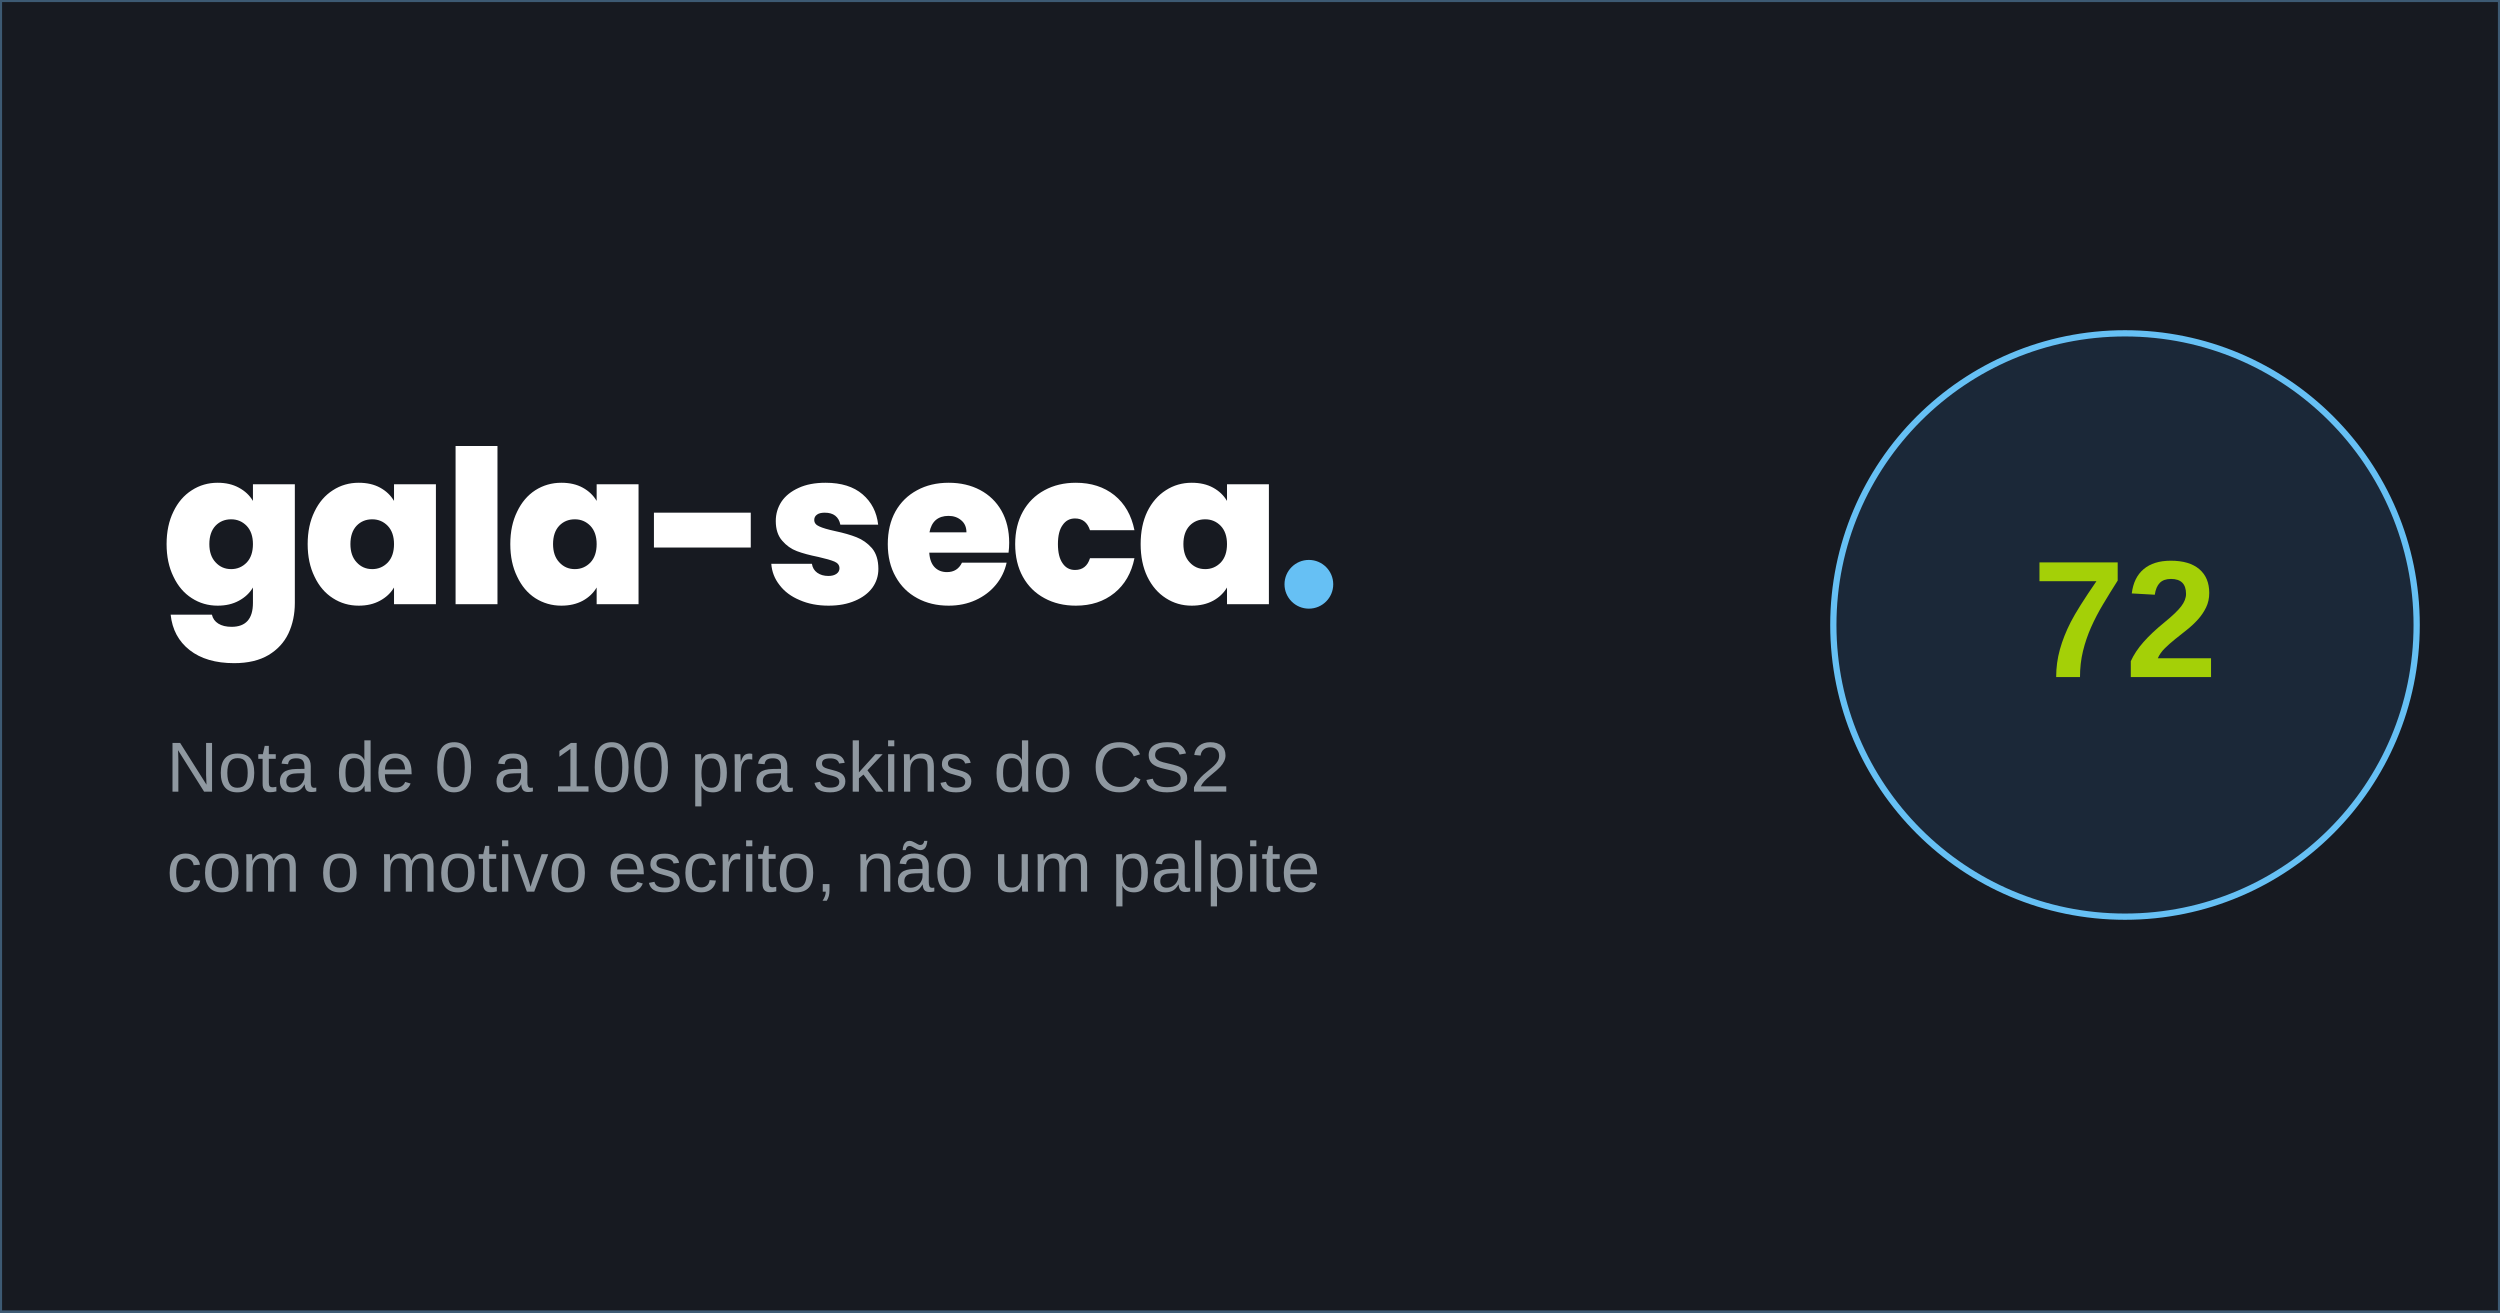
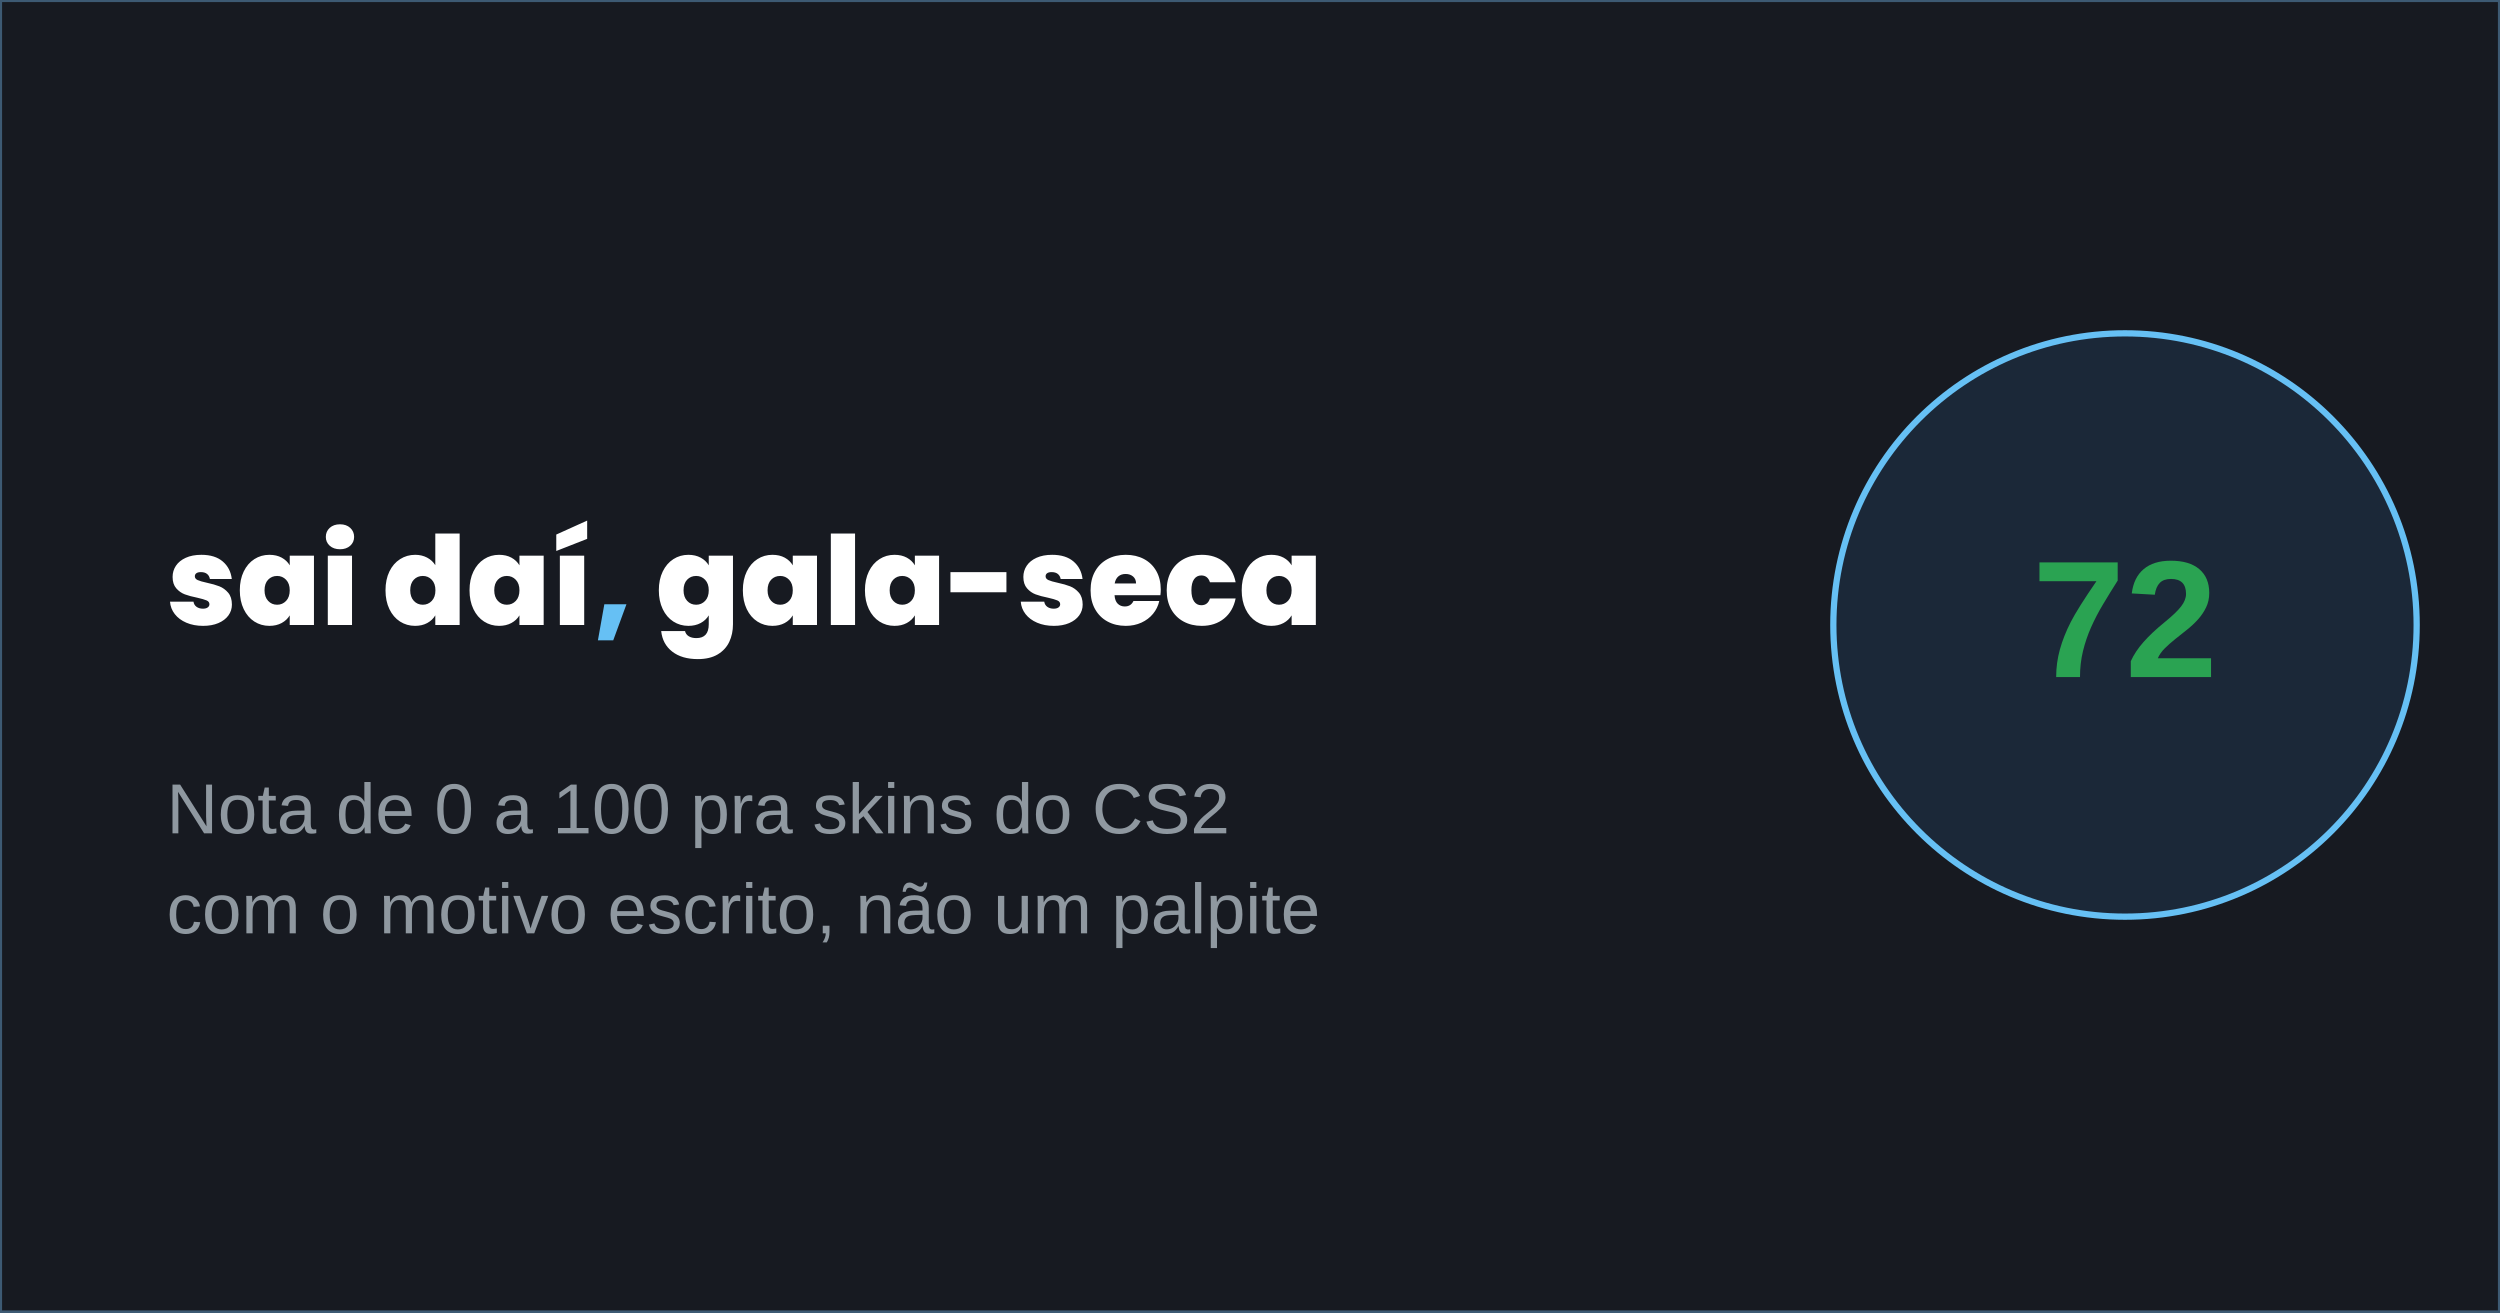
<svg xmlns="http://www.w3.org/2000/svg" viewBox="0 0 1200 630">
  <rect width="1200" height="630" fill="#171a21" />
  <rect x="0" y="0" width="1200" height="630" fill="none" stroke="#3d5a73" stroke-width="2" />
-   <g transform="translate(77.5 290) scale(1.026)">
-     <path d="M42.8 -48.3V-56.1H62.4V-0.6Q62.4 7.3 59.4 13.7Q56.4 20 50.1 23.8Q43.7 27.6 34 27.6Q21 27.6 13.2 21.5Q5.4 15.4 4.3 4.9H23.6Q24.2 7.6 26.6 9.1Q29 10.6 32.8 10.6Q42.8 10.6 42.8 -0.6V-7.8Q40.5 -3.9 36.2 -1.6Q32 0.7 26.3 0.7Q19.6 0.7 14.2 -2.8Q8.7 -6.3 5.6 -12.9Q2.4 -19.4 2.4 -28.1Q2.4 -36.8 5.6 -43.3Q8.7 -49.8 14.2 -53.3Q19.6 -56.8 26.3 -56.8Q32 -56.8 36.2 -54.5Q40.5 -52.2 42.8 -48.3ZM32.6 -39.7Q28.2 -39.7 25.3 -36.7Q22.4 -33.6 22.4 -28.1Q22.4 -22.7 25.3 -19.6Q28.2 -16.4 32.6 -16.4Q36.9 -16.4 39.9 -19.5Q42.8 -22.6 42.8 -28.1Q42.8 -33.5 39.9 -36.6Q36.9 -39.7 32.6 -39.7ZM92.3 -56.8Q98.1 -56.8 102.3 -54.5Q106.5 -52.2 108.8 -48.3V-56.1H128.4V0H108.8V-7.8Q106.5 -3.9 102.2 -1.6Q98 0.7 92.3 0.7Q85.6 0.7 80.2 -2.8Q74.7 -6.3 71.6 -12.9Q68.4 -19.4 68.4 -28.1Q68.4 -36.8 71.6 -43.3Q74.7 -49.8 80.2 -53.3Q85.6 -56.8 92.3 -56.8ZM98.6 -39.7Q94.2 -39.7 91.3 -36.7Q88.4 -33.6 88.4 -28.1Q88.4 -22.7 91.3 -19.6Q94.2 -16.4 98.6 -16.4Q102.9 -16.4 105.9 -19.5Q108.8 -22.6 108.8 -28.1Q108.8 -33.5 105.9 -36.6Q102.9 -39.7 98.6 -39.7ZM157.2 -74V0H137.6V-74ZM187.1 -56.8Q192.9 -56.8 197.1 -54.5Q201.3 -52.2 203.6 -48.3V-56.1H223.2V0H203.6V-7.8Q201.3 -3.9 197.1 -1.6Q192.8 0.7 187.1 0.7Q180.4 0.7 174.9 -2.8Q169.5 -6.3 166.4 -12.9Q163.2 -19.4 163.2 -28.1Q163.2 -36.8 166.4 -43.3Q169.5 -49.8 174.9 -53.3Q180.4 -56.8 187.1 -56.8ZM193.4 -39.7Q189 -39.7 186.1 -36.7Q183.2 -33.6 183.2 -28.1Q183.2 -22.7 186.1 -19.6Q189 -16.4 193.4 -16.4Q197.7 -16.4 200.7 -19.5Q203.6 -22.6 203.6 -28.1Q203.6 -33.5 200.7 -36.6Q197.7 -39.7 193.4 -39.7ZM275.7 -42.8V-26.5H230.4V-42.8ZM285.3 -18.9H304.3Q304.7 -16.2 306.8 -14.7Q308.9 -13.2 312 -13.2Q314.4 -13.2 315.8 -14.2Q317.2 -15.2 317.2 -16.8Q317.2 -18.9 314.9 -19.9Q312.6 -20.9 307.3 -22.1Q301.3 -23.3 297.3 -24.8Q293.3 -26.3 290.4 -29.7Q287.4 -33.1 287.4 -38.9Q287.4 -43.9 290.1 -48Q292.8 -52 298.1 -54.4Q303.3 -56.8 310.7 -56.8Q321.7 -56.8 328 -51.4Q334.3 -46 335.3 -37.2H317.6Q317.1 -39.9 315.2 -41.4Q313.4 -42.8 310.3 -42.8Q307.9 -42.8 306.7 -41.9Q305.4 -41 305.4 -39.4Q305.4 -37.4 307.7 -36.4Q310 -35.3 315.1 -34.2Q321.2 -32.9 325.2 -31.3Q329.3 -29.7 332.4 -26.2Q335.4 -22.6 335.4 -16.5Q335.4 -11.6 332.6 -7.7Q329.7 -3.8 324.5 -1.6Q319.2 0.7 312.1 0.7Q304.5 0.7 298.6 -1.9Q292.6 -4.4 289.2 -8.9Q285.7 -13.3 285.3 -18.9ZM396.3 -24.1H359.2Q359.5 -19.5 361.8 -17.2Q364 -15 367.5 -15Q372.4 -15 374.5 -19.4H395.4Q394.1 -13.6 390.4 -9.1Q386.6 -4.5 380.9 -1.9Q375.2 0.7 368.3 0.7Q360 0.7 353.6 -2.8Q347.1 -6.3 343.5 -12.8Q339.8 -19.3 339.8 -28.1Q339.8 -36.9 343.4 -43.4Q347 -49.8 353.5 -53.3Q359.9 -56.8 368.3 -56.8Q376.6 -56.8 383 -53.4Q389.4 -50 393 -43.7Q396.6 -37.3 396.6 -28.7Q396.6 -26.4 396.3 -24.1ZM376.6 -33.6Q376.6 -37.2 374.2 -39.2Q371.8 -41.3 368.2 -41.3Q364.6 -41.3 362.3 -39.4Q360 -37.4 359.3 -33.6ZM427.8 -56.8Q438.5 -56.8 445.8 -51Q453.1 -45.1 455.2 -34.6H434.4Q432.6 -40.1 427.4 -40.1Q423.7 -40.1 421.6 -37Q419.4 -34 419.4 -28.1Q419.4 -22.2 421.6 -19.1Q423.7 -16 427.4 -16Q432.7 -16 434.4 -21.5H455.2Q453.1 -11.1 445.8 -5.2Q438.5 0.7 427.8 0.7Q419.5 0.7 413.1 -2.8Q406.6 -6.3 403 -12.8Q399.4 -19.3 399.4 -28.1Q399.4 -36.8 403 -43.3Q406.6 -49.8 413.1 -53.3Q419.5 -56.8 427.8 -56.8ZM482 -56.8Q487.8 -56.8 492 -54.5Q496.2 -52.2 498.5 -48.3V-56.1H518.1V0H498.5V-7.8Q496.2 -3.9 492 -1.6Q487.7 0.7 482 0.7Q475.3 0.7 469.9 -2.8Q464.4 -6.3 461.2 -12.9Q458.1 -19.4 458.1 -28.1Q458.1 -36.8 461.2 -43.3Q464.4 -49.8 469.9 -53.3Q475.3 -56.8 482 -56.8ZM488.3 -39.7Q483.9 -39.7 481 -36.7Q478.1 -33.6 478.1 -28.1Q478.1 -22.7 481 -19.6Q483.9 -16.4 488.3 -16.4Q492.6 -16.4 495.6 -19.5Q498.5 -22.6 498.5 -28.1Q498.5 -33.5 495.6 -36.6Q492.6 -39.7 488.3 -39.7Z" fill="#ffffff" />
-     <circle cx="536.8" cy="-9.3" r="11.4" fill="#66c0f4" />
+   <g transform="translate(80 300) scale(0.059312)">
+     <path d="M27.0 -189.0H217.0Q221.0 -162.0 242.0 -147.0Q263.0 -132.0 294.0 -132.0Q318.0 -132.0 332.0 -142.0Q346.0 -152.0 346.0 -168.0Q346.0 -189.0 323.0 -199.0Q300.0 -209.0 247.0 -221.0Q187.0 -233.0 147.0 -248.0Q107.0 -263.0 77.5 -297.0Q48.0 -331.0 48.0 -389.0Q48.0 -439.0 75.0 -479.5Q102.0 -520.0 154.5 -544.0Q207.0 -568.0 281.0 -568.0Q391.0 -568.0 454.0 -514.0Q517.0 -460.0 527.0 -372.0H350.0Q345.0 -399.0 326.5 -413.5Q308.0 -428.0 277.0 -428.0Q253.0 -428.0 240.5 -419.0Q228.0 -410.0 228.0 -394.0Q228.0 -374.0 251.0 -363.5Q274.0 -353.0 325.0 -342.0Q386.0 -329.0 426.5 -313.0Q467.0 -297.0 497.5 -261.5Q528.0 -226.0 528.0 -165.0Q528.0 -116.0 499.5 -77.0Q471.0 -38.0 418.5 -15.5Q366.0 7.0 295.0 7.0Q219.0 7.0 159.5 -18.5Q100.0 -44.0 65.5 -88.5Q31.0 -133.0 27.0 -189.0Z M831.0 -568.0Q889.0 -568.0 931.0 -545.0Q973.0 -522.0 996.0 -483.0V-561.0H1192.0V0.0H996.0V-78.0Q973.0 -39.0 930.5 -16.0Q888.0 7.0 831.0 7.0Q764.0 7.0 709.5 -28.0Q655.0 -63.0 623.5 -128.5Q592.0 -194.0 592.0 -281.0Q592.0 -368.0 623.5 -433.0Q655.0 -498.0 709.5 -533.0Q764.0 -568.0 831.0 -568.0ZM894.0 -397.0Q850.0 -397.0 821.0 -366.5Q792.0 -336.0 792.0 -281.0Q792.0 -227.0 821.0 -195.5Q850.0 -164.0 894.0 -164.0Q937.0 -164.0 966.5 -195.0Q996.0 -226.0 996.0 -281.0Q996.0 -335.0 966.5 -366.0Q937.0 -397.0 894.0 -397.0Z M1288.0 -713.0Q1288.0 -757.0 1319.5 -786.0Q1351.0 -815.0 1403.0 -815.0Q1454.0 -815.0 1485.5 -786.0Q1517.0 -757.0 1517.0 -713.0Q1517.0 -670.0 1485.5 -641.5Q1454.0 -613.0 1403.0 -613.0Q1351.0 -613.0 1319.5 -641.5Q1288.0 -670.0 1288.0 -713.0ZM1500.0 -561.0V0.0H1304.0V-561.0Z M2011.0 -568.0Q2065.0 -568.0 2107.5 -545.5Q2150.0 -523.0 2174.0 -484.0V-740.0H2371.0V0.0H2174.0V-78.0Q2151.0 -39.0 2109.0 -16.0Q2067.0 7.0 2010.0 7.0Q1943.0 7.0 1888.5 -28.0Q1834.0 -63.0 1802.5 -128.5Q1771.0 -194.0 1771.0 -281.0Q1771.0 -368.0 1802.5 -433.0Q1834.0 -498.0 1889.0 -533.0Q1944.0 -568.0 2011.0 -568.0ZM2073.0 -397.0Q2029.0 -397.0 2000.0 -366.5Q1971.0 -336.0 1971.0 -281.0Q1971.0 -227.0 2000.0 -195.5Q2029.0 -164.0 2073.0 -164.0Q2116.0 -164.0 2145.5 -195.0Q2175.0 -226.0 2175.0 -281.0Q2175.0 -335.0 2145.5 -366.0Q2116.0 -397.0 2073.0 -397.0Z M2690.0 -568.0Q2748.0 -568.0 2790.0 -545.0Q2832.0 -522.0 2855.0 -483.0V-561.0H3051.0V0.0H2855.0V-78.0Q2832.0 -39.0 2789.5 -16.0Q2747.0 7.0 2690.0 7.0Q2623.0 7.0 2568.5 -28.0Q2514.0 -63.0 2482.5 -128.5Q2451.0 -194.0 2451.0 -281.0Q2451.0 -368.0 2482.5 -433.0Q2514.0 -498.0 2568.5 -533.0Q2623.0 -568.0 2690.0 -568.0ZM2753.0 -397.0Q2709.0 -397.0 2680.0 -366.5Q2651.0 -336.0 2651.0 -281.0Q2651.0 -227.0 2680.0 -195.5Q2709.0 -164.0 2753.0 -164.0Q2796.0 -164.0 2825.5 -195.0Q2855.0 -226.0 2855.0 -281.0Q2855.0 -335.0 2825.5 -366.0Q2796.0 -397.0 2753.0 -397.0Z M3379.0 -561.0V0.0H3182.0V-561.0ZM3403.0 -697.0 3153.0 -599.0V-732.0L3403.0 -845.0Z M4387.0 -483.0V-561.0H4583.0V-6.0Q4583.0 73.0 4553.0 136.5Q4523.0 200.0 4459.5 238.0Q4396.0 276.0 4299.0 276.0Q4169.0 276.0 4091.0 215.0Q4013.0 154.0 4002.0 49.0H4195.0Q4201.0 76.0 4225.0 91.0Q4249.0 106.0 4287.0 106.0Q4387.0 106.0 4387.0 -6.0V-78.0Q4364.0 -39.0 4321.5 -16.0Q4279.0 7.0 4222.0 7.0Q4155.0 7.0 4100.5 -28.0Q4046.0 -63.0 4014.5 -128.5Q3983.0 -194.0 3983.0 -281.0Q3983.0 -368.0 4014.5 -433.0Q4046.0 -498.0 4100.5 -533.0Q4155.0 -568.0 4222.0 -568.0Q4279.0 -568.0 4321.5 -545.0Q4364.0 -522.0 4387.0 -483.0ZM4285.0 -397.0Q4241.0 -397.0 4212.0 -366.5Q4183.0 -336.0 4183.0 -281.0Q4183.0 -227.0 4212.0 -195.5Q4241.0 -164.0 4285.0 -164.0Q4328.0 -164.0 4357.5 -195.0Q4387.0 -226.0 4387.0 -281.0Q4387.0 -335.0 4357.5 -366.0Q4328.0 -397.0 4285.0 -397.0Z M4902.0 -568.0Q4960.0 -568.0 5002.0 -545.0Q5044.0 -522.0 5067.0 -483.0V-561.0H5263.0V0.0H5067.0V-78.0Q5044.0 -39.0 5001.5 -16.0Q4959.0 7.0 4902.0 7.0Q4835.0 7.0 4780.5 -28.0Q4726.0 -63.0 4694.5 -128.5Q4663.0 -194.0 4663.0 -281.0Q4663.0 -368.0 4694.5 -433.0Q4726.0 -498.0 4780.5 -533.0Q4835.0 -568.0 4902.0 -568.0ZM4965.0 -397.0Q4921.0 -397.0 4892.0 -366.5Q4863.0 -336.0 4863.0 -281.0Q4863.0 -227.0 4892.0 -195.5Q4921.0 -164.0 4965.0 -164.0Q5008.0 -164.0 5037.5 -195.0Q5067.0 -226.0 5067.0 -281.0Q5067.0 -335.0 5037.5 -366.0Q5008.0 -397.0 4965.0 -397.0Z M5571.0 -740.0V0.0H5375.0V-740.0Z M5890.0 -568.0Q5948.0 -568.0 5990.0 -545.0Q6032.0 -522.0 6055.0 -483.0V-561.0H6251.0V0.0H6055.0V-78.0Q6032.0 -39.0 5989.5 -16.0Q5947.0 7.0 5890.0 7.0Q5823.0 7.0 5768.5 -28.0Q5714.0 -63.0 5682.5 -128.5Q5651.0 -194.0 5651.0 -281.0Q5651.0 -368.0 5682.5 -433.0Q5714.0 -498.0 5768.5 -533.0Q5823.0 -568.0 5890.0 -568.0ZM5953.0 -397.0Q5909.0 -397.0 5880.0 -366.5Q5851.0 -336.0 5851.0 -281.0Q5851.0 -227.0 5880.0 -195.5Q5909.0 -164.0 5953.0 -164.0Q5996.0 -164.0 6025.5 -195.0Q6055.0 -226.0 6055.0 -281.0Q6055.0 -335.0 6025.5 -366.0Q5996.0 -397.0 5953.0 -397.0Z M6796.0 -428.0V-265.0H6343.0V-428.0Z M6912.0 -189.0H7102.0Q7106.0 -162.0 7127.0 -147.0Q7148.0 -132.0 7179.0 -132.0Q7203.0 -132.0 7217.0 -142.0Q7231.0 -152.0 7231.0 -168.0Q7231.0 -189.0 7208.0 -199.0Q7185.0 -209.0 7132.0 -221.0Q7072.0 -233.0 7032.0 -248.0Q6992.0 -263.0 6962.5 -297.0Q6933.0 -331.0 6933.0 -389.0Q6933.0 -439.0 6960.0 -479.5Q6987.0 -520.0 7039.5 -544.0Q7092.0 -568.0 7166.0 -568.0Q7276.0 -568.0 7339.0 -514.0Q7402.0 -460.0 7412.0 -372.0H7235.0Q7230.0 -399.0 7211.5 -413.5Q7193.0 -428.0 7162.0 -428.0Q7138.0 -428.0 7125.5 -419.0Q7113.0 -410.0 7113.0 -394.0Q7113.0 -374.0 7136.0 -363.5Q7159.0 -353.0 7210.0 -342.0Q7271.0 -329.0 7311.5 -313.0Q7352.0 -297.0 7382.5 -261.5Q7413.0 -226.0 7413.0 -165.0Q7413.0 -116.0 7384.5 -77.0Q7356.0 -38.0 7303.5 -15.5Q7251.0 7.0 7180.0 7.0Q7104.0 7.0 7044.5 -18.5Q6985.0 -44.0 6950.5 -88.5Q6916.0 -133.0 6912.0 -189.0Z M8042.0 -241.0H7671.0Q7674.0 -195.0 7696.5 -172.5Q7719.0 -150.0 7754.0 -150.0Q7803.0 -150.0 7824.0 -194.0H8033.0Q8020.0 -136.0 7982.5 -90.5Q7945.0 -45.0 7888.0 -19.0Q7831.0 7.0 7762.0 7.0Q7679.0 7.0 7614.5 -28.0Q7550.0 -63.0 7513.5 -128.0Q7477.0 -193.0 7477.0 -281.0Q7477.0 -369.0 7513.0 -433.5Q7549.0 -498.0 7613.5 -533.0Q7678.0 -568.0 7762.0 -568.0Q7845.0 -568.0 7909.0 -534.0Q7973.0 -500.0 8009.0 -436.5Q8045.0 -373.0 8045.0 -287.0Q8045.0 -264.0 8042.0 -241.0ZM7845.0 -336.0Q7845.0 -372.0 7821.0 -392.5Q7797.0 -413.0 7761.0 -413.0Q7725.0 -413.0 7702.0 -393.5Q7679.0 -374.0 7672.0 -336.0Z M8377.0 -568.0Q8484.0 -568.0 8557.0 -509.5Q8630.0 -451.0 8651.0 -346.0H8443.0Q8425.0 -401.0 8373.0 -401.0Q8336.0 -401.0 8314.5 -370.5Q8293.0 -340.0 8293.0 -281.0Q8293.0 -222.0 8314.5 -191.0Q8336.0 -160.0 8373.0 -160.0Q8426.0 -160.0 8443.0 -215.0H8651.0Q8630.0 -111.0 8557.0 -52.0Q8484.0 7.0 8377.0 7.0Q8294.0 7.0 8229.5 -28.0Q8165.0 -63.0 8129.0 -128.0Q8093.0 -193.0 8093.0 -281.0Q8093.0 -368.0 8129.0 -433.0Q8165.0 -498.0 8229.5 -533.0Q8294.0 -568.0 8377.0 -568.0Z M8939.0 -568.0Q8997.0 -568.0 9039.0 -545.0Q9081.0 -522.0 9104.0 -483.0V-561.0H9300.0V0.0H9104.0V-78.0Q9081.0 -39.0 9038.5 -16.0Q8996.0 7.0 8939.0 7.0Q8872.0 7.0 8817.5 -28.0Q8763.0 -63.0 8731.5 -128.5Q8700.0 -194.0 8700.0 -281.0Q8700.0 -368.0 8731.5 -433.0Q8763.0 -498.0 8817.5 -533.0Q8872.0 -568.0 8939.0 -568.0ZM9002.0 -397.0Q8958.0 -397.0 8929.0 -366.5Q8900.0 -336.0 8900.0 -281.0Q8900.0 -227.0 8929.0 -195.5Q8958.0 -164.0 9002.0 -164.0Q9045.0 -164.0 9074.5 -195.0Q9104.0 -226.0 9104.0 -281.0Q9104.0 -335.0 9074.5 -366.0Q9045.0 -397.0 9002.0 -397.0Z" fill="#ffffff" />
+     <path d="M3721.0 -168.0 3614.0 124.0H3490.0L3542.0 -168.0Z" fill="#66c0f4" />
  </g>
-   <text x="80" y="380" font-family="Arial, sans-serif" font-size="34" fill="#8f98a0">Nota de 0 a 100 pra skins do CS2</text>
-   <text x="80" y="428" font-family="Arial, sans-serif" font-size="34" fill="#8f98a0">com o motivo escrito, não um palpite</text>
+   <text x="80" y="400" font-family="Arial, sans-serif" font-size="34" fill="#8f98a0">Nota de 0 a 100 pra skins do CS2</text>
+   <text x="80" y="448" font-family="Arial, sans-serif" font-size="34" fill="#8f98a0">com o motivo escrito, não um palpite</text>
  <circle cx="1020" cy="300" r="140" fill="#1b2838" stroke="#66c0f4" stroke-width="3" />
-   <text x="1020" y="325" font-family="Arial, sans-serif" font-size="80" font-weight="700" fill="#a4d007" text-anchor="middle">72</text>
+   <text x="1020" y="325" font-family="Arial, sans-serif" font-size="80" font-weight="700" fill="#2aa352" text-anchor="middle">72</text>
</svg>
